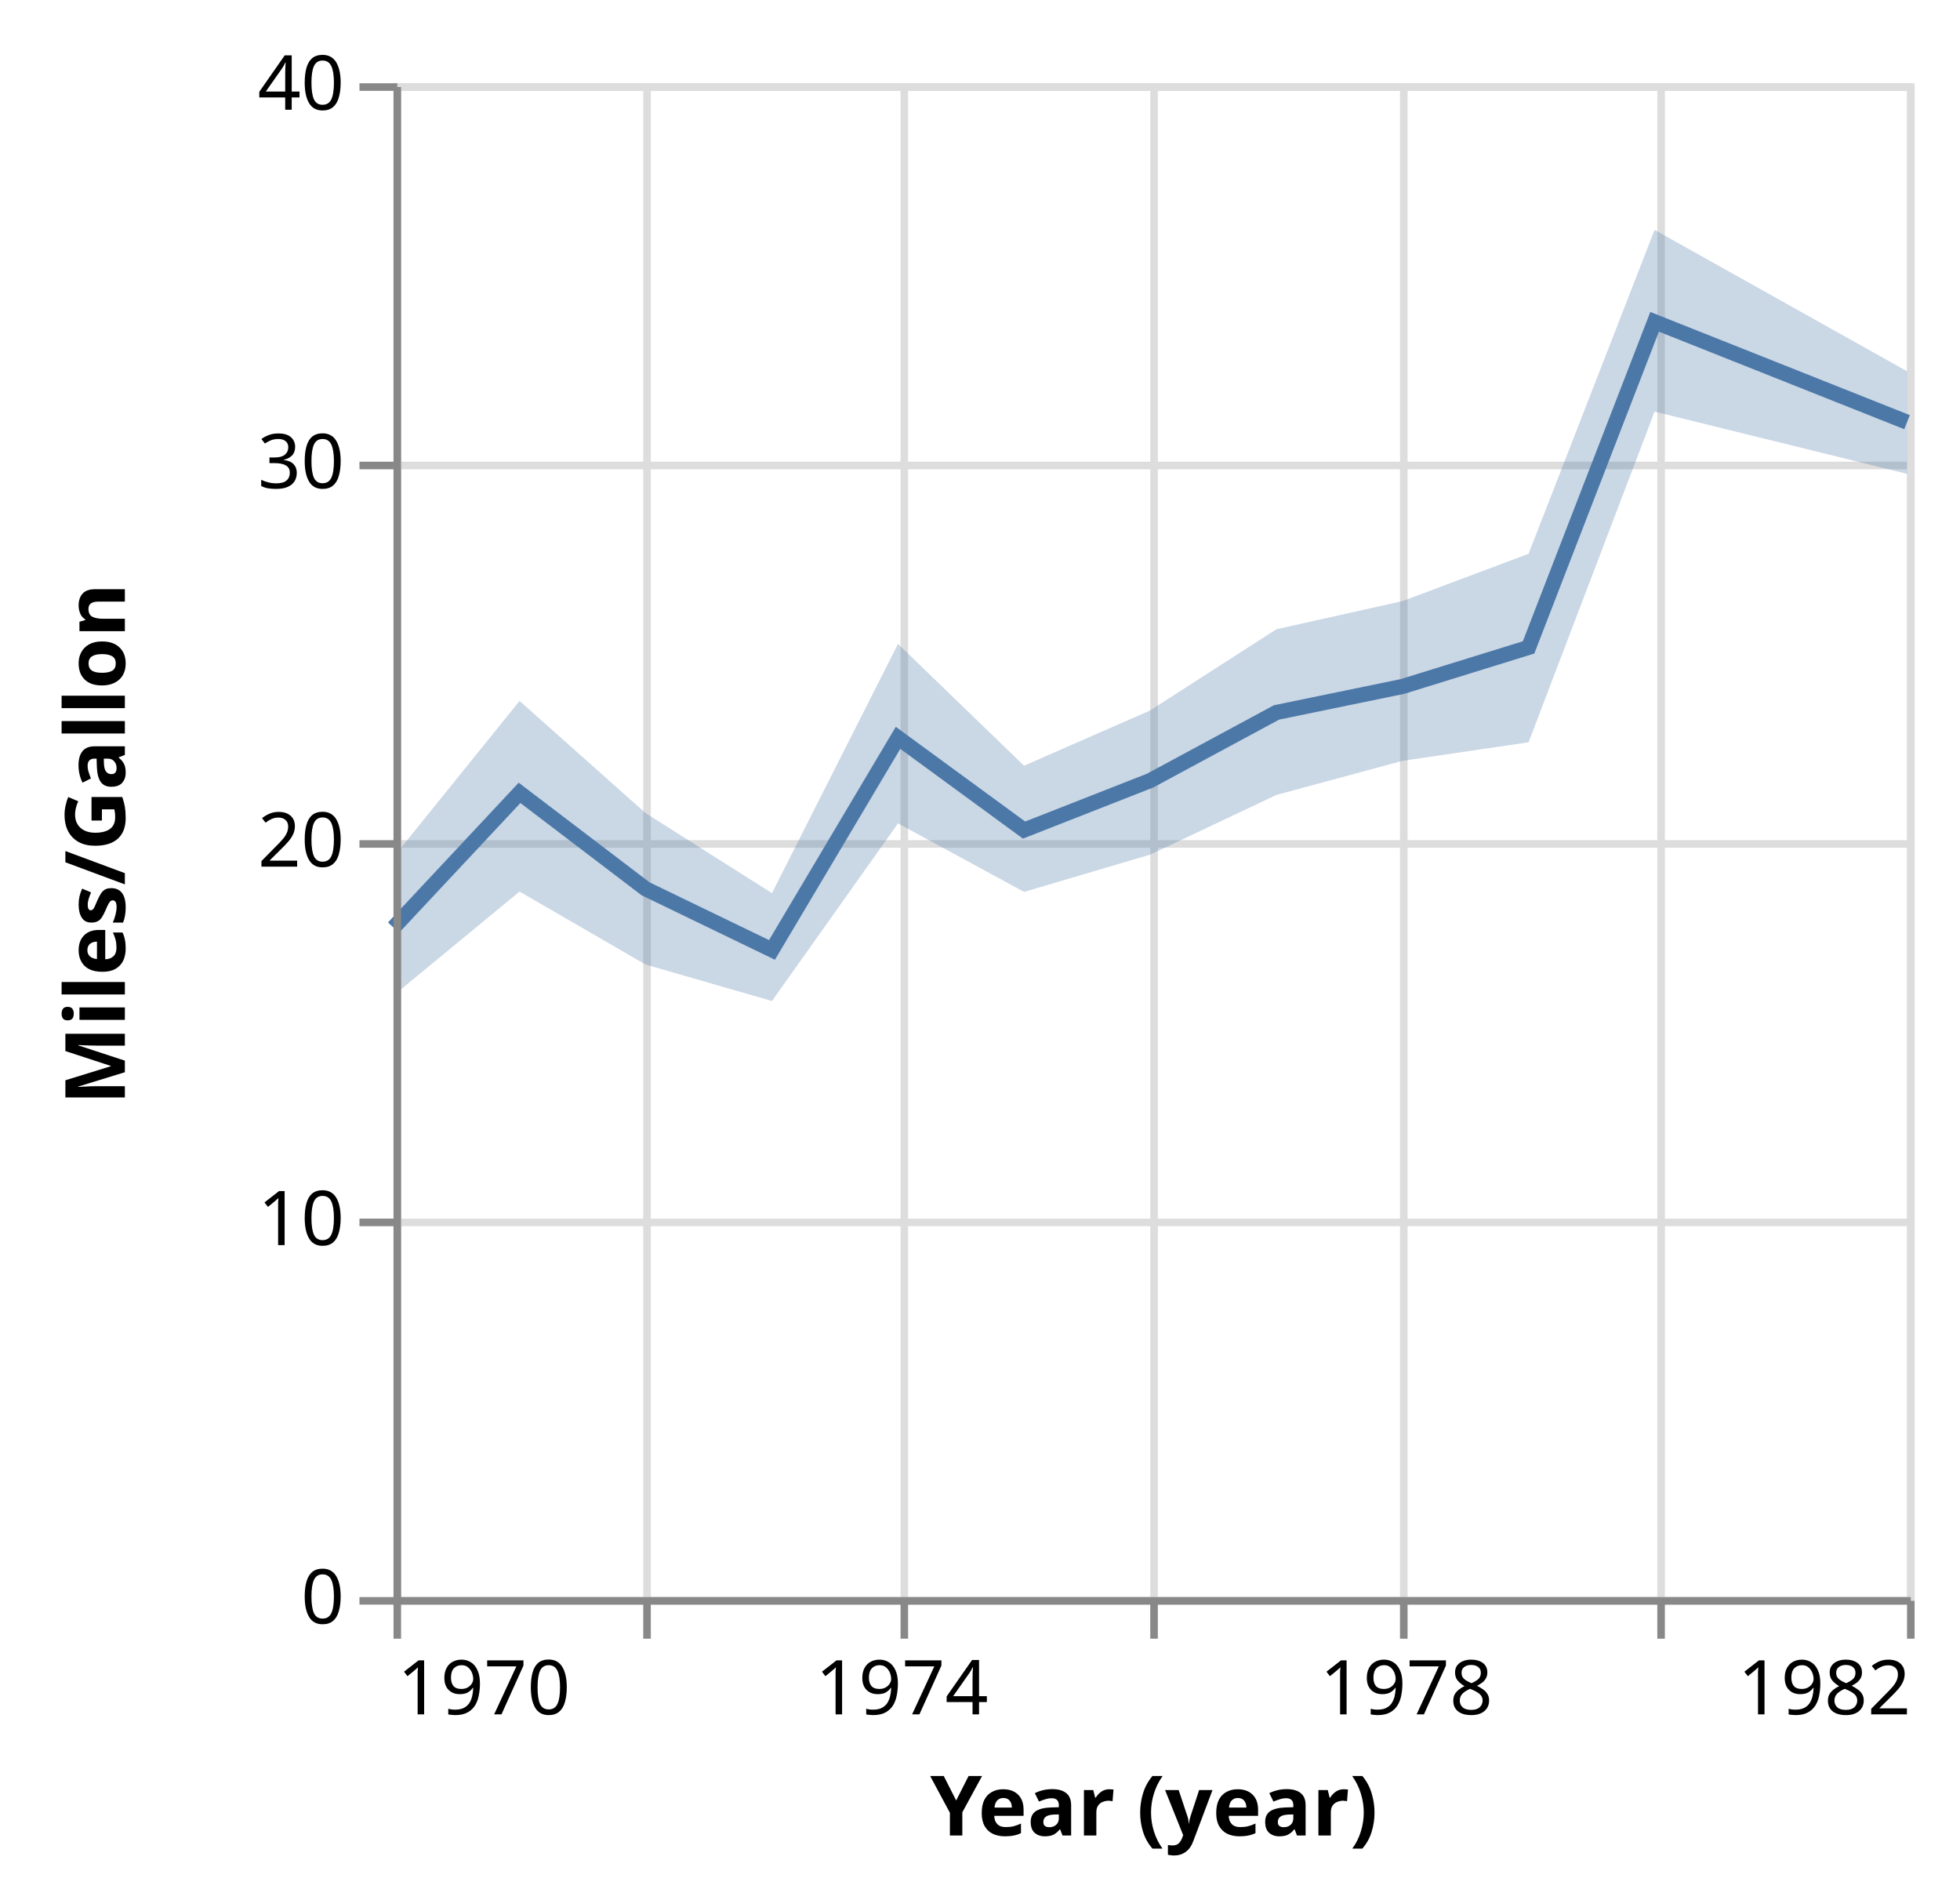
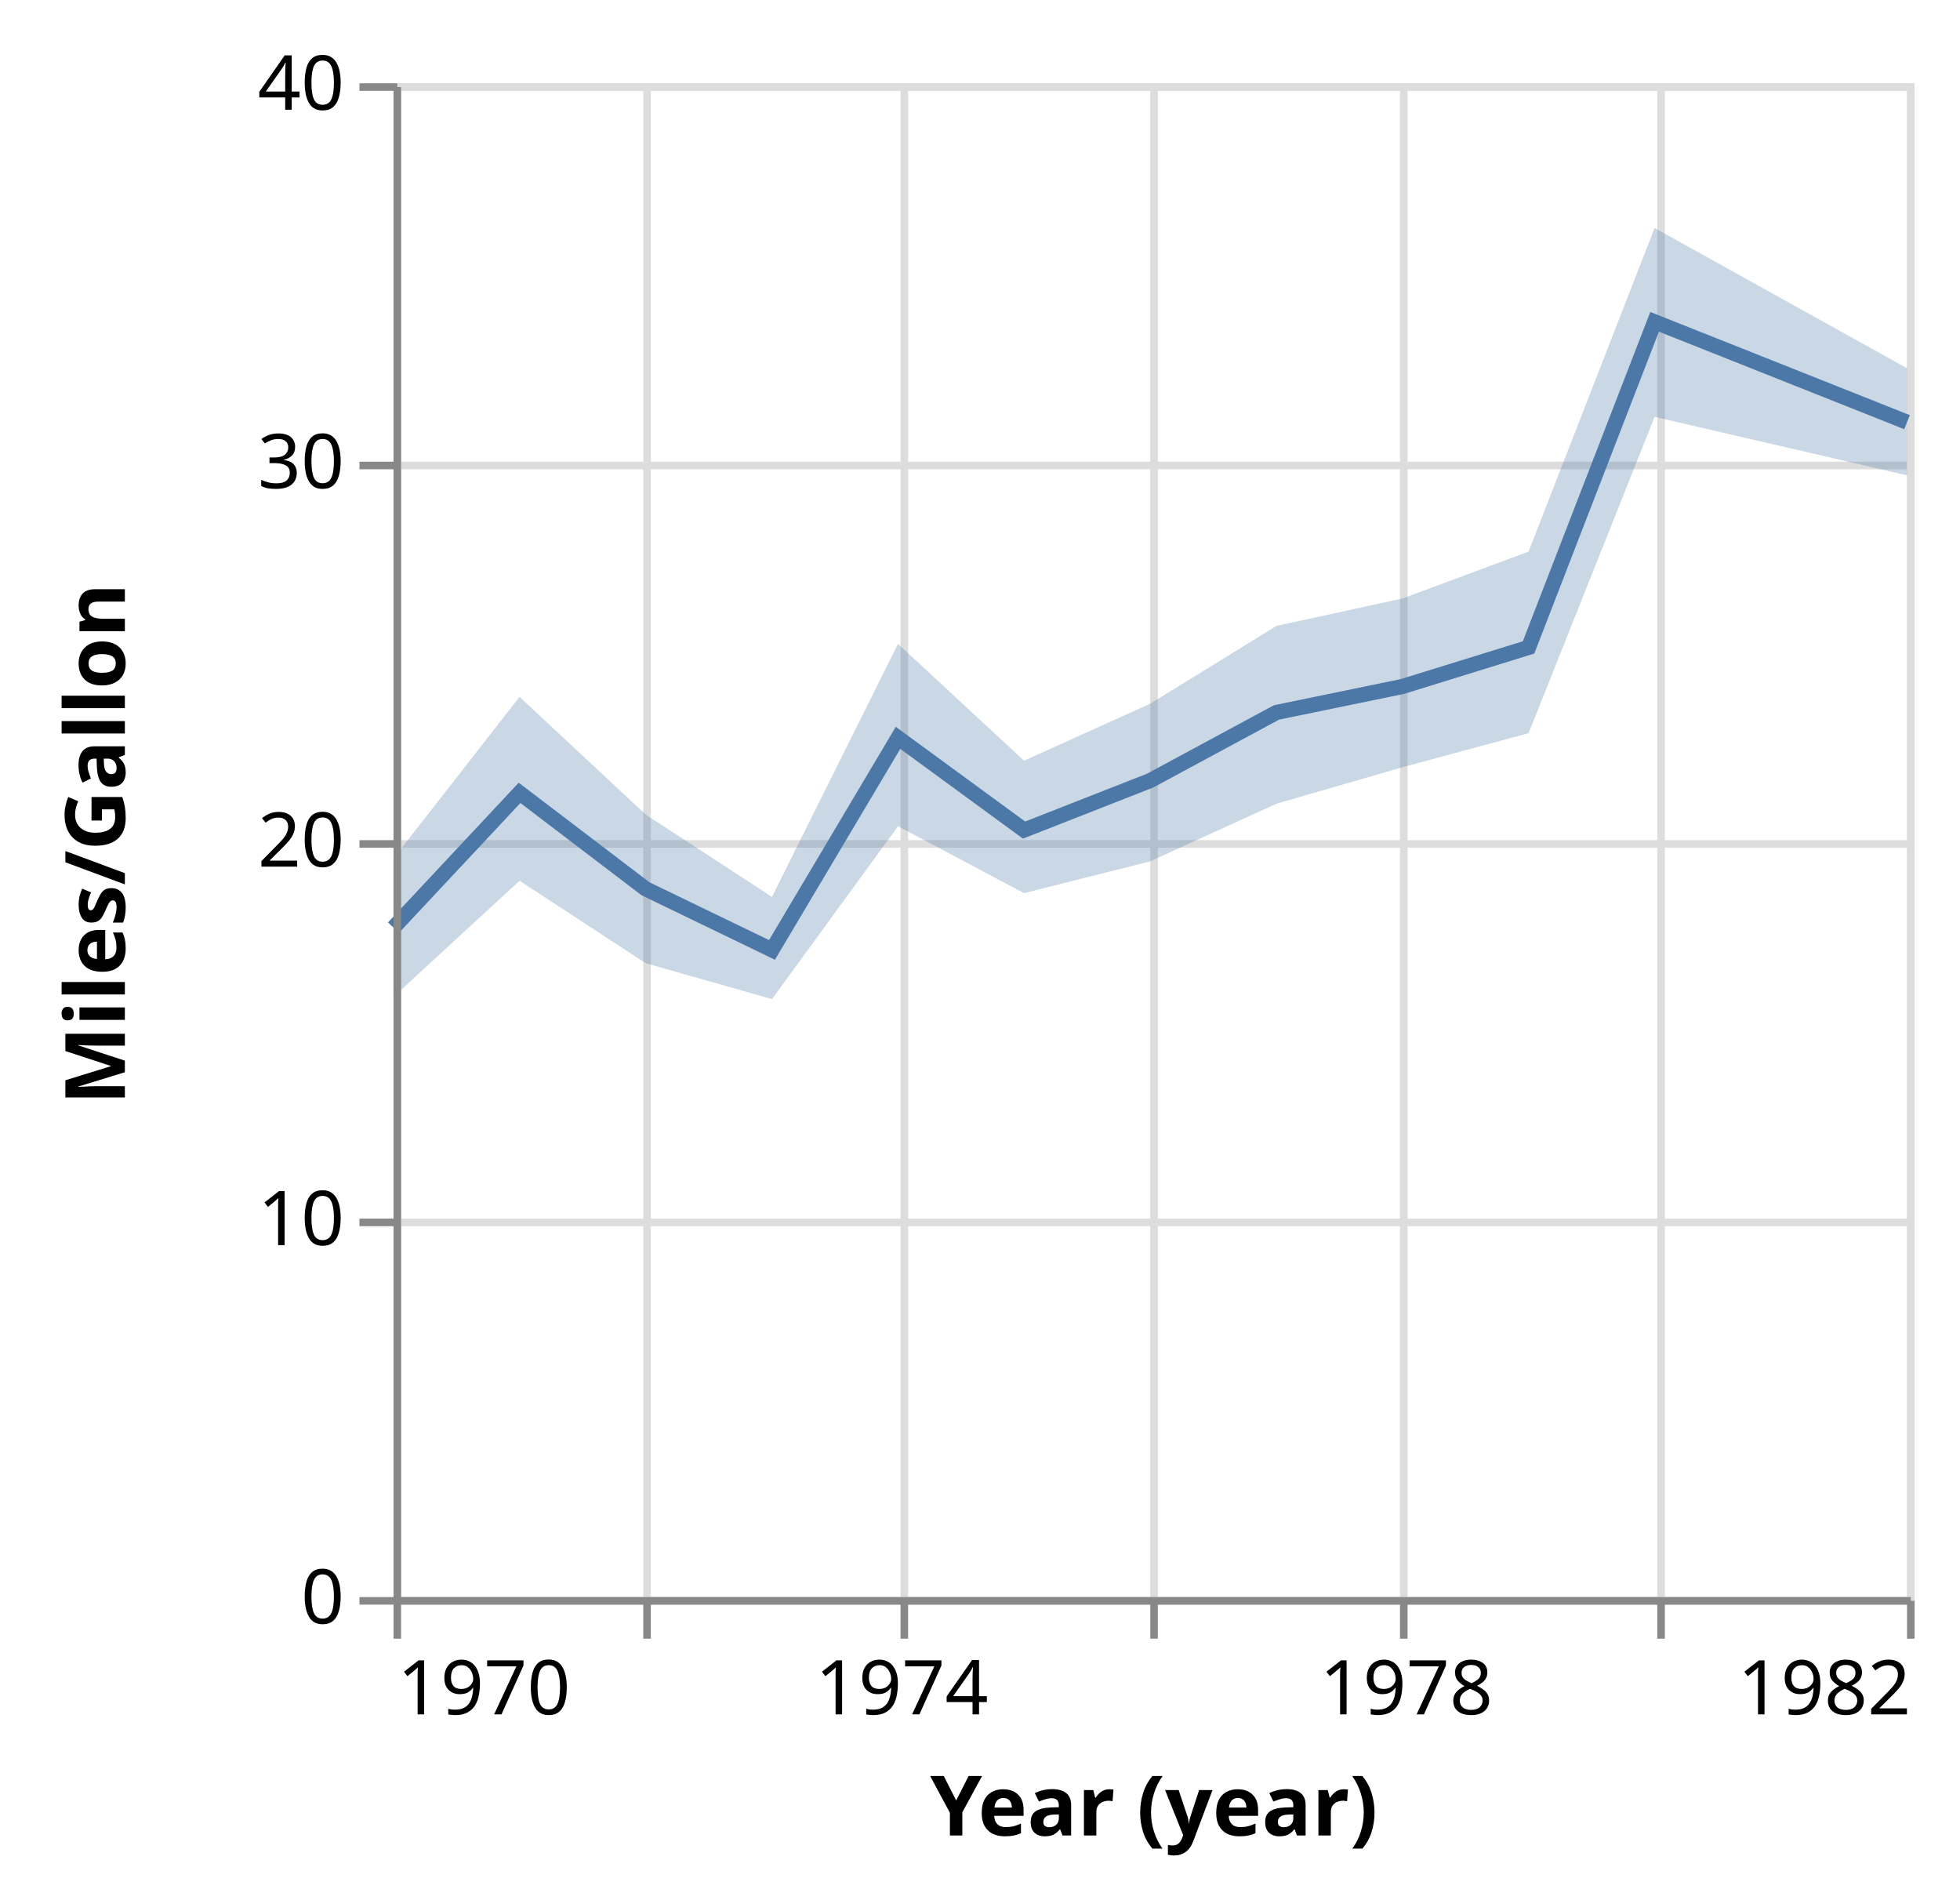
<svg xmlns="http://www.w3.org/2000/svg" class="marks" width="259" height="251" viewBox="0 0 259 251" version="1.1">
  <g transform="translate(52,11)">
    <g class="mark-group role-frame root">
      <g transform="translate(0,0)">
        <path class="background" d="M0.5,0.5h200v200h-200Z" style="fill: none; stroke: #ddd;" />
        <g>
          <g class="mark-group role-axis">
            <g transform="translate(0.5,200.5)">
              <path class="background" d="M0,0h0v0h0Z" style="pointer-events: none; fill: none;" />
              <g>
                <g class="mark-rule role-axis-grid" style="pointer-events: none;">
                  <line transform="translate(0,-200)" x2="0" y2="200" style="fill: none; stroke: #ddd; stroke-width: 1; opacity: 1;" />
                  <line transform="translate(33,-200)" x2="0" y2="200" style="fill: none; stroke: #ddd; stroke-width: 1; opacity: 1;" />
                  <line transform="translate(67,-200)" x2="0" y2="200" style="fill: none; stroke: #ddd; stroke-width: 1; opacity: 1;" />
                  <line transform="translate(100,-200)" x2="0" y2="200" style="fill: none; stroke: #ddd; stroke-width: 1; opacity: 1;" />
                  <line transform="translate(133,-200)" x2="0" y2="200" style="fill: none; stroke: #ddd; stroke-width: 1; opacity: 1;" />
                  <line transform="translate(167,-200)" x2="0" y2="200" style="fill: none; stroke: #ddd; stroke-width: 1; opacity: 1;" />
                  <line transform="translate(200,-200)" x2="0" y2="200" style="fill: none; stroke: #ddd; stroke-width: 1; opacity: 1;" />
                </g>
              </g>
            </g>
          </g>
          <g class="mark-group role-axis">
            <g transform="translate(0.5,0.5)">
              <path class="background" d="M0,0h0v0h0Z" style="pointer-events: none; fill: none;" />
              <g>
                <g class="mark-rule role-axis-grid" style="pointer-events: none;">
                  <line transform="translate(0,200)" x2="200" y2="0" style="fill: none; stroke: #ddd; stroke-width: 1; opacity: 1;" />
                  <line transform="translate(0,150)" x2="200" y2="0" style="fill: none; stroke: #ddd; stroke-width: 1; opacity: 1;" />
                  <line transform="translate(0,100)" x2="200" y2="0" style="fill: none; stroke: #ddd; stroke-width: 1; opacity: 1;" />
                  <line transform="translate(0,50)" x2="200" y2="0" style="fill: none; stroke: #ddd; stroke-width: 1; opacity: 1;" />
                  <line transform="translate(0,0)" x2="200" y2="0" style="fill: none; stroke: #ddd; stroke-width: 1; opacity: 1;" />
                </g>
              </g>
            </g>
          </g>
          <g class="mark-area role-mark layer_0_marks">
-             <path d="M200,51.602L166.644,43.381L149.989,87.069L133.333,89.516L116.678,94.02L99.977,101.914L83.322,106.833L66.667,97.782L50.011,121.25L33.311,116.433L16.655,106.79L0,120.517L0,102.237L16.655,81.607L33.311,96.429L50.011,107L66.667,74.074L83.322,90.167L99.977,82.866L116.678,72.132L133.333,68.416L149.989,62.167L166.644,19.374L200,38.049Z" style="fill: #4c78a8; opacity: 0.3;" />
+             <path d="M200,51.803L166.644,44.07L149.989,85.863L133.333,90.363L116.678,95.181L99.977,102.8L83.322,107L66.667,98.153L50.011,121L33.311,116.25L16.655,105.362L0,120.69L0,102.409L16.655,81.067L33.311,96.607L50.011,107.5L66.667,74.074L83.322,89.5L99.977,81.982L116.678,71.694L133.333,68.07L149.989,61.878L166.644,19.12L200,37.655Z" style="fill: #4c78a8; opacity: 0.3;" />
          </g>
          <g class="mark-line role-mark layer_1_marks">
            <path d="M200,44.775L166.644,31.517L149.989,74.534L133.333,79.694L116.678,83.125L99.977,92.132L83.322,98.667L66.667,86.481L50.011,114.5L33.311,106.429L16.655,93.75L0,111.552" style="fill: none; stroke: #4c78a8; stroke-width: 2;" />
          </g>
          <g class="mark-group role-axis">
            <g transform="translate(0.5,200.5)">
              <path class="background" d="M0,0h0v0h0Z" style="pointer-events: none; fill: none;" />
              <g>
                <g class="mark-rule role-axis-tick" style="pointer-events: none;">
                  <line transform="translate(0,0)" x2="0" y2="5" style="fill: none; stroke: #888; stroke-width: 1; opacity: 1;" />
                  <line transform="translate(33,0)" x2="0" y2="5" style="fill: none; stroke: #888; stroke-width: 1; opacity: 1;" />
                  <line transform="translate(67,0)" x2="0" y2="5" style="fill: none; stroke: #888; stroke-width: 1; opacity: 1;" />
                  <line transform="translate(100,0)" x2="0" y2="5" style="fill: none; stroke: #888; stroke-width: 1; opacity: 1;" />
                  <line transform="translate(133,0)" x2="0" y2="5" style="fill: none; stroke: #888; stroke-width: 1; opacity: 1;" />
                  <line transform="translate(167,0)" x2="0" y2="5" style="fill: none; stroke: #888; stroke-width: 1; opacity: 1;" />
                  <line transform="translate(200,0)" x2="0" y2="5" style="fill: none; stroke: #888; stroke-width: 1; opacity: 1;" />
                </g>
                <g class="mark-text role-axis-label" style="pointer-events: none;">
                  <text text-anchor="start" transform="translate(0,15)" style="font: 10px sans-serif; fill: #000; opacity: 1;">1970</text>
                  <text text-anchor="middle" transform="translate(33.31052,15)" style="font: 10px sans-serif; fill: #000; opacity: 0;">1972</text>
                  <text text-anchor="middle" transform="translate(66.66667,15)" style="font: 10px sans-serif; fill: #000; opacity: 1;">1974</text>
                  <text text-anchor="middle" transform="translate(99.97718,15)" style="font: 10px sans-serif; fill: #000; opacity: 0;">1976</text>
                  <text text-anchor="middle" transform="translate(133.3333,15)" style="font: 10px sans-serif; fill: #000; opacity: 1;">1978</text>
                  <text text-anchor="middle" transform="translate(166.6439,15)" style="font: 10px sans-serif; fill: #000; opacity: 0;">1980</text>
                  <text text-anchor="end" transform="translate(200,15)" style="font: 10px sans-serif; fill: #000; opacity: 1;">1982</text>
                </g>
                <g class="mark-rule role-axis-domain" style="pointer-events: none;">
                  <line transform="translate(0,0)" x2="200" y2="0" style="fill: none; stroke: #888; stroke-width: 1; opacity: 1;" />
                </g>
                <g class="mark-text role-axis-title" style="pointer-events: none;">
                  <text text-anchor="middle" transform="translate(100,31)" style="font: bold 11px sans-serif; fill: #000; opacity: 1;">Year (year)</text>
                </g>
              </g>
            </g>
          </g>
          <g class="mark-group role-axis">
            <g transform="translate(0.5,0.5)">
              <path class="background" d="M0,0h0v0h0Z" style="pointer-events: none; fill: none;" />
              <g>
                <g class="mark-rule role-axis-tick" style="pointer-events: none;">
                  <line transform="translate(0,200)" x2="-5" y2="0" style="fill: none; stroke: #888; stroke-width: 1; opacity: 1;" />
                  <line transform="translate(0,150)" x2="-5" y2="0" style="fill: none; stroke: #888; stroke-width: 1; opacity: 1;" />
                  <line transform="translate(0,100)" x2="-5" y2="0" style="fill: none; stroke: #888; stroke-width: 1; opacity: 1;" />
                  <line transform="translate(0,50)" x2="-5" y2="0" style="fill: none; stroke: #888; stroke-width: 1; opacity: 1;" />
                  <line transform="translate(0,0)" x2="-5" y2="0" style="fill: none; stroke: #888; stroke-width: 1; opacity: 1;" />
                </g>
                <g class="mark-text role-axis-label" style="pointer-events: none;">
                  <text text-anchor="end" transform="translate(-7,203)" style="font: 10px sans-serif; fill: #000; opacity: 1;">0</text>
                  <text text-anchor="end" transform="translate(-7,153)" style="font: 10px sans-serif; fill: #000; opacity: 1;">10</text>
                  <text text-anchor="end" transform="translate(-7,103)" style="font: 10px sans-serif; fill: #000; opacity: 1;">20</text>
                  <text text-anchor="end" transform="translate(-7,53)" style="font: 10px sans-serif; fill: #000; opacity: 1;">30</text>
                  <text text-anchor="end" transform="translate(-7,3)" style="font: 10px sans-serif; fill: #000; opacity: 1;">40</text>
                </g>
                <g class="mark-rule role-axis-domain" style="pointer-events: none;">
                  <line transform="translate(0,200)" x2="0" y2="-200" style="fill: none; stroke: #888; stroke-width: 1; opacity: 1;" />
                </g>
                <g class="mark-text role-axis-title" style="pointer-events: none;">
                  <text text-anchor="middle" transform="translate(-34,100) rotate(-90) translate(0,-2)" style="font: bold 11px sans-serif; fill: #000; opacity: 1;">Miles/Gallon</text>
                </g>
              </g>
            </g>
          </g>
        </g>
      </g>
    </g>
  </g>
</svg>
